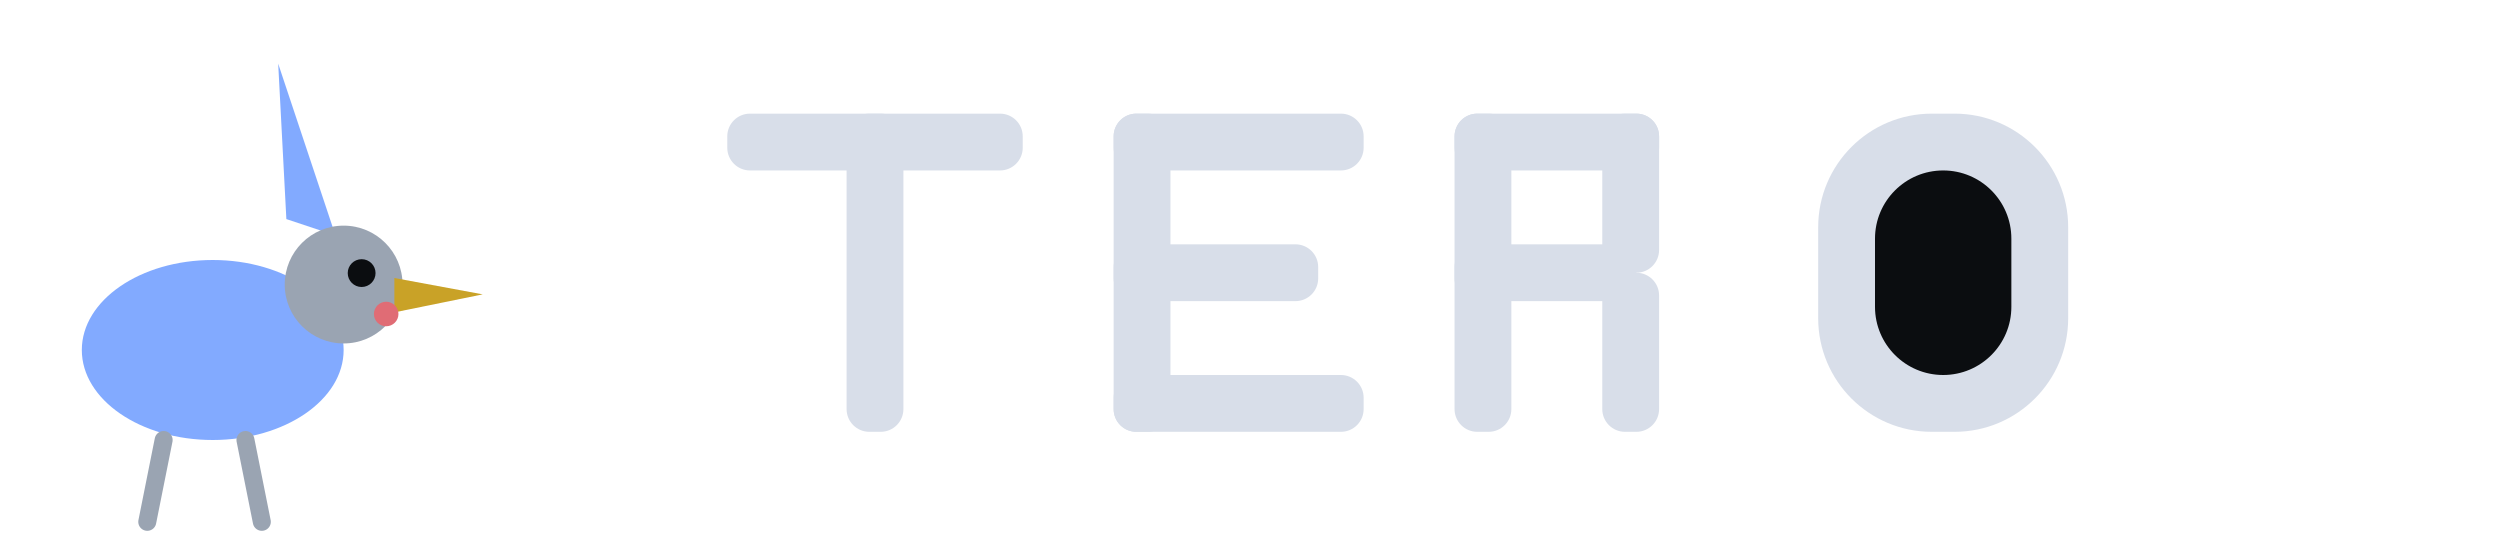
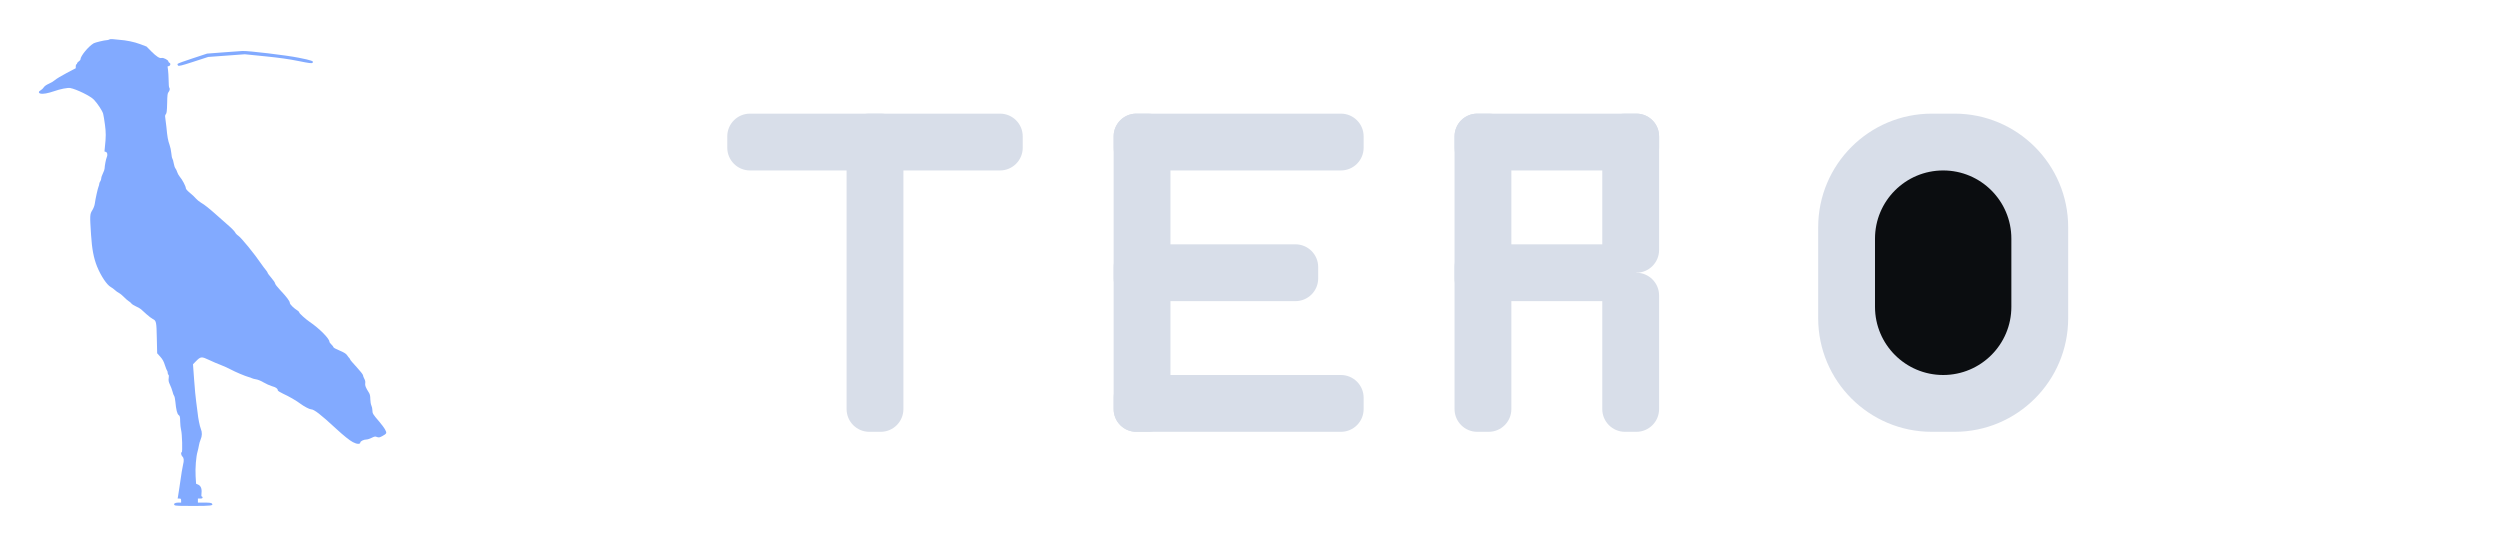
<svg xmlns="http://www.w3.org/2000/svg" viewBox="0 0 220 48" role="img" aria-label="tero">
-   <g transform="translate(0,2) scale(0.72)">
-     <path d="M34 5 L41 26 L35 24 Z" fill="#82aaff" />
-     <ellipse cx="26" cy="40" rx="16" ry="11" fill="#82aaff" />
-     <circle cx="42" cy="32" r="7.2" fill="#9aa4b2" />
-     <circle cx="44.2" cy="30.6" r="1.7" fill="#0b0d10" />
-     <path d="M48.2 31.2 L59 33.2 L48.2 35.4 Z" fill="#c9a227" />
-     <circle cx="47.2" cy="35.6" r="1.5" fill="#e06c75" />
-     <path d="M20 51 L18 61 M30 51 L32 61" stroke="#9aa4b2" stroke-width="2.2" stroke-linecap="round" fill="none" />
+   <g transform="translate(2.000,2.000) scale(0.05906)">
+     <g fill="#82aaff" transform="translate(0,745) scale(0.1,-0.1)">
+       <path d="M1290 7200 c-8 -5 -27 -10 -41 -10 -30 0 -170 -34 -191 -46 -80 -47 -198 -191 -198 -241 0 -7 -11 -20 -25 -29 -14 -9 -25 -23 -25 -30 0 -8 -4 -14 -10 -14 -5 0 -10 -13 -10 -29 l0 -29 -137 -72 c-76 -40 -154 -87 -174 -105 -19 -17 -60 -42 -90 -54 -34 -15 -63 -34 -75 -53 -10 -16 -31 -36 -46 -44 -35 -18 -36 -42 -3 -50 37 -9 109 4 200 35 96 34 205 55 243 48 92 -17 303 -120 353 -174 56 -59 124 -164 137 -208 6 -22 18 -96 27 -163 16 -119 16 -181 -1 -338 l-6 -62 21 -7 c23 -7 29 -50 12 -83 -10 -20 -31 -128 -31 -163 0 -13 -11 -46 -25 -73 -14 -27 -25 -61 -25 -75 0 -14 -7 -35 -15 -45 -8 -11 -15 -28 -15 -38 0 -10 -4 -26 -9 -36 -11 -22 -49 -192 -57 -257 -4 -30 -19 -70 -38 -100 -36 -58 -37 -73 -18 -365 14 -215 39 -345 89 -471 58 -143 148 -277 206 -308 17 -9 44 -29 60 -44 16 -15 43 -35 61 -44 17 -8 52 -37 78 -64 26 -26 58 -54 70 -60 13 -7 29 -21 37 -32 8 -11 38 -30 67 -43 29 -12 63 -32 76 -43 12 -12 50 -45 83 -75 33 -29 74 -61 92 -70 53 -26 56 -41 61 -286 l5 -225 46 -51 c35 -39 52 -70 70 -128 14 -43 29 -79 33 -82 4 -3 8 -16 8 -29 0 -13 5 -27 11 -31 7 -4 9 -22 4 -50 -5 -36 -1 -55 19 -98 14 -29 31 -75 38 -102 6 -27 17 -56 24 -64 6 -8 15 -46 18 -85 12 -125 27 -185 50 -201 18 -12 21 -25 22 -97 1 -45 7 -102 14 -127 15 -53 23 -330 9 -330 -17 0 -9 -47 11 -65 22 -20 25 -58 9 -120 -10 -41 -25 -131 -53 -330 -9 -60 -19 -125 -22 -143 l-6 -32 26 0 c22 0 26 -4 26 -30 l0 -30 -44 0 c-49 0 -76 -20 -52 -39 10 -9 89 -12 277 -11 267 0 304 5 278 36 -8 10 -39 14 -110 14 l-99 0 0 30 0 30 35 0 c24 0 35 5 35 15 0 8 -5 15 -11 15 -8 0 -10 17 -5 54 7 64 -11 108 -53 125 l-28 12 -7 112 c-7 121 7 294 29 367 7 25 16 65 20 90 3 24 15 64 25 88 24 54 25 110 4 160 -17 41 -40 155 -49 247 -3 33 -12 103 -20 155 -8 52 -22 200 -31 328 l-17 233 43 44 c72 73 83 74 197 20 54 -26 134 -60 178 -76 44 -17 108 -46 143 -65 68 -37 218 -100 267 -113 17 -4 39 -12 50 -18 11 -6 40 -13 65 -17 25 -4 74 -24 110 -46 36 -21 91 -46 122 -55 61 -17 88 -36 88 -61 0 -9 31 -29 76 -50 90 -41 201 -105 263 -152 52 -39 134 -82 156 -82 46 0 144 -76 370 -285 116 -107 204 -178 254 -204 59 -32 111 -34 111 -5 0 18 52 44 90 44 17 0 52 11 79 25 43 21 53 23 80 12 27 -10 37 -8 77 13 69 38 72 45 44 97 -13 25 -54 80 -90 122 -92 106 -100 120 -100 167 0 23 -7 55 -15 70 -8 17 -15 57 -16 94 0 46 -6 74 -19 95 -50 79 -62 109 -57 142 4 24 0 45 -14 69 -10 19 -19 43 -19 52 0 10 -43 65 -95 121 -52 56 -95 106 -95 111 0 5 -6 15 -13 22 -7 7 -23 27 -35 45 -16 23 -46 41 -112 69 -50 20 -90 42 -90 49 0 6 -13 24 -30 40 -16 16 -30 34 -30 41 0 48 -152 200 -295 297 -58 39 -155 127 -155 140 0 7 -10 18 -22 26 -58 36 -118 95 -118 116 0 27 -50 92 -147 195 -40 42 -73 85 -73 96 0 10 -25 48 -55 82 -30 35 -55 68 -55 74 0 6 -12 25 -27 43 -16 18 -43 55 -61 81 -111 163 -305 400 -352 432 -19 12 -40 35 -47 51 -8 15 -55 64 -106 107 -50 43 -124 108 -163 144 -112 100 -185 159 -238 189 -26 16 -60 43 -76 62 -15 19 -55 57 -89 84 -39 32 -61 57 -61 71 0 27 -54 129 -91 171 -15 18 -32 49 -38 69 -6 20 -17 44 -26 54 -8 9 -20 43 -25 75 -5 31 -14 63 -20 70 -6 7 -13 44 -16 81 -3 38 -15 94 -26 124 -23 62 -34 121 -47 265 -6 55 -13 117 -17 138 -5 27 -3 42 9 55 12 13 16 48 19 163 2 123 6 150 21 166 18 20 23 54 10 67 -5 4 -9 54 -9 109 -1 56 -5 125 -9 154 l-7 51 21 7 c24 7 28 40 6 49 -8 3 -15 12 -15 20 0 20 -76 59 -100 51 -30 -9 -76 20 -154 98 l-71 72 -95 36 c-91 34 -207 58 -315 65 -27 2 -68 6 -90 9 -22 3 -47 1 -55 -5z" />
+       <path d="M2996 7009 l-249 -19 -216 -71 c-118 -38 -219 -75 -223 -82 -4 -7 -1 -18 6 -25 11 -11 50 -2 231 57 l218 71 273 20 273 20 299 -30 c208 -21 359 -42 497 -70 167 -34 201 -38 213 -27 24 24 -8 36 -209 76 -178 36 -745 104 -835 100 -16 -1 -141 -10 -278 -20z" />
+     </g>
  </g>
  <g fill="#d8dee9">
    <rect x="64" y="10" width="26" height="5" rx="2" />
    <rect x="74.5" y="10" width="5" height="28" rx="2" />
    <rect x="98" y="10" width="22" height="5" rx="2" />
    <rect x="98" y="10" width="5" height="28" rx="2" />
    <rect x="98" y="21.5" width="18" height="5" rx="2" />
    <rect x="98" y="33" width="22" height="5" rx="2" />
    <rect x="128" y="10" width="5" height="28" rx="2" />
    <rect x="128" y="10" width="18" height="5" rx="2" />
    <rect x="141" y="10" width="5" height="14" rx="2" />
    <rect x="128" y="21.5" width="16" height="5" rx="2" />
    <rect x="141" y="24" width="5" height="14" rx="2" />
    <rect x="160" y="10" width="22" height="28" rx="10" />
    <rect x="165" y="15" width="12" height="18" rx="6" fill="#0b0d10" />
  </g>
</svg>
